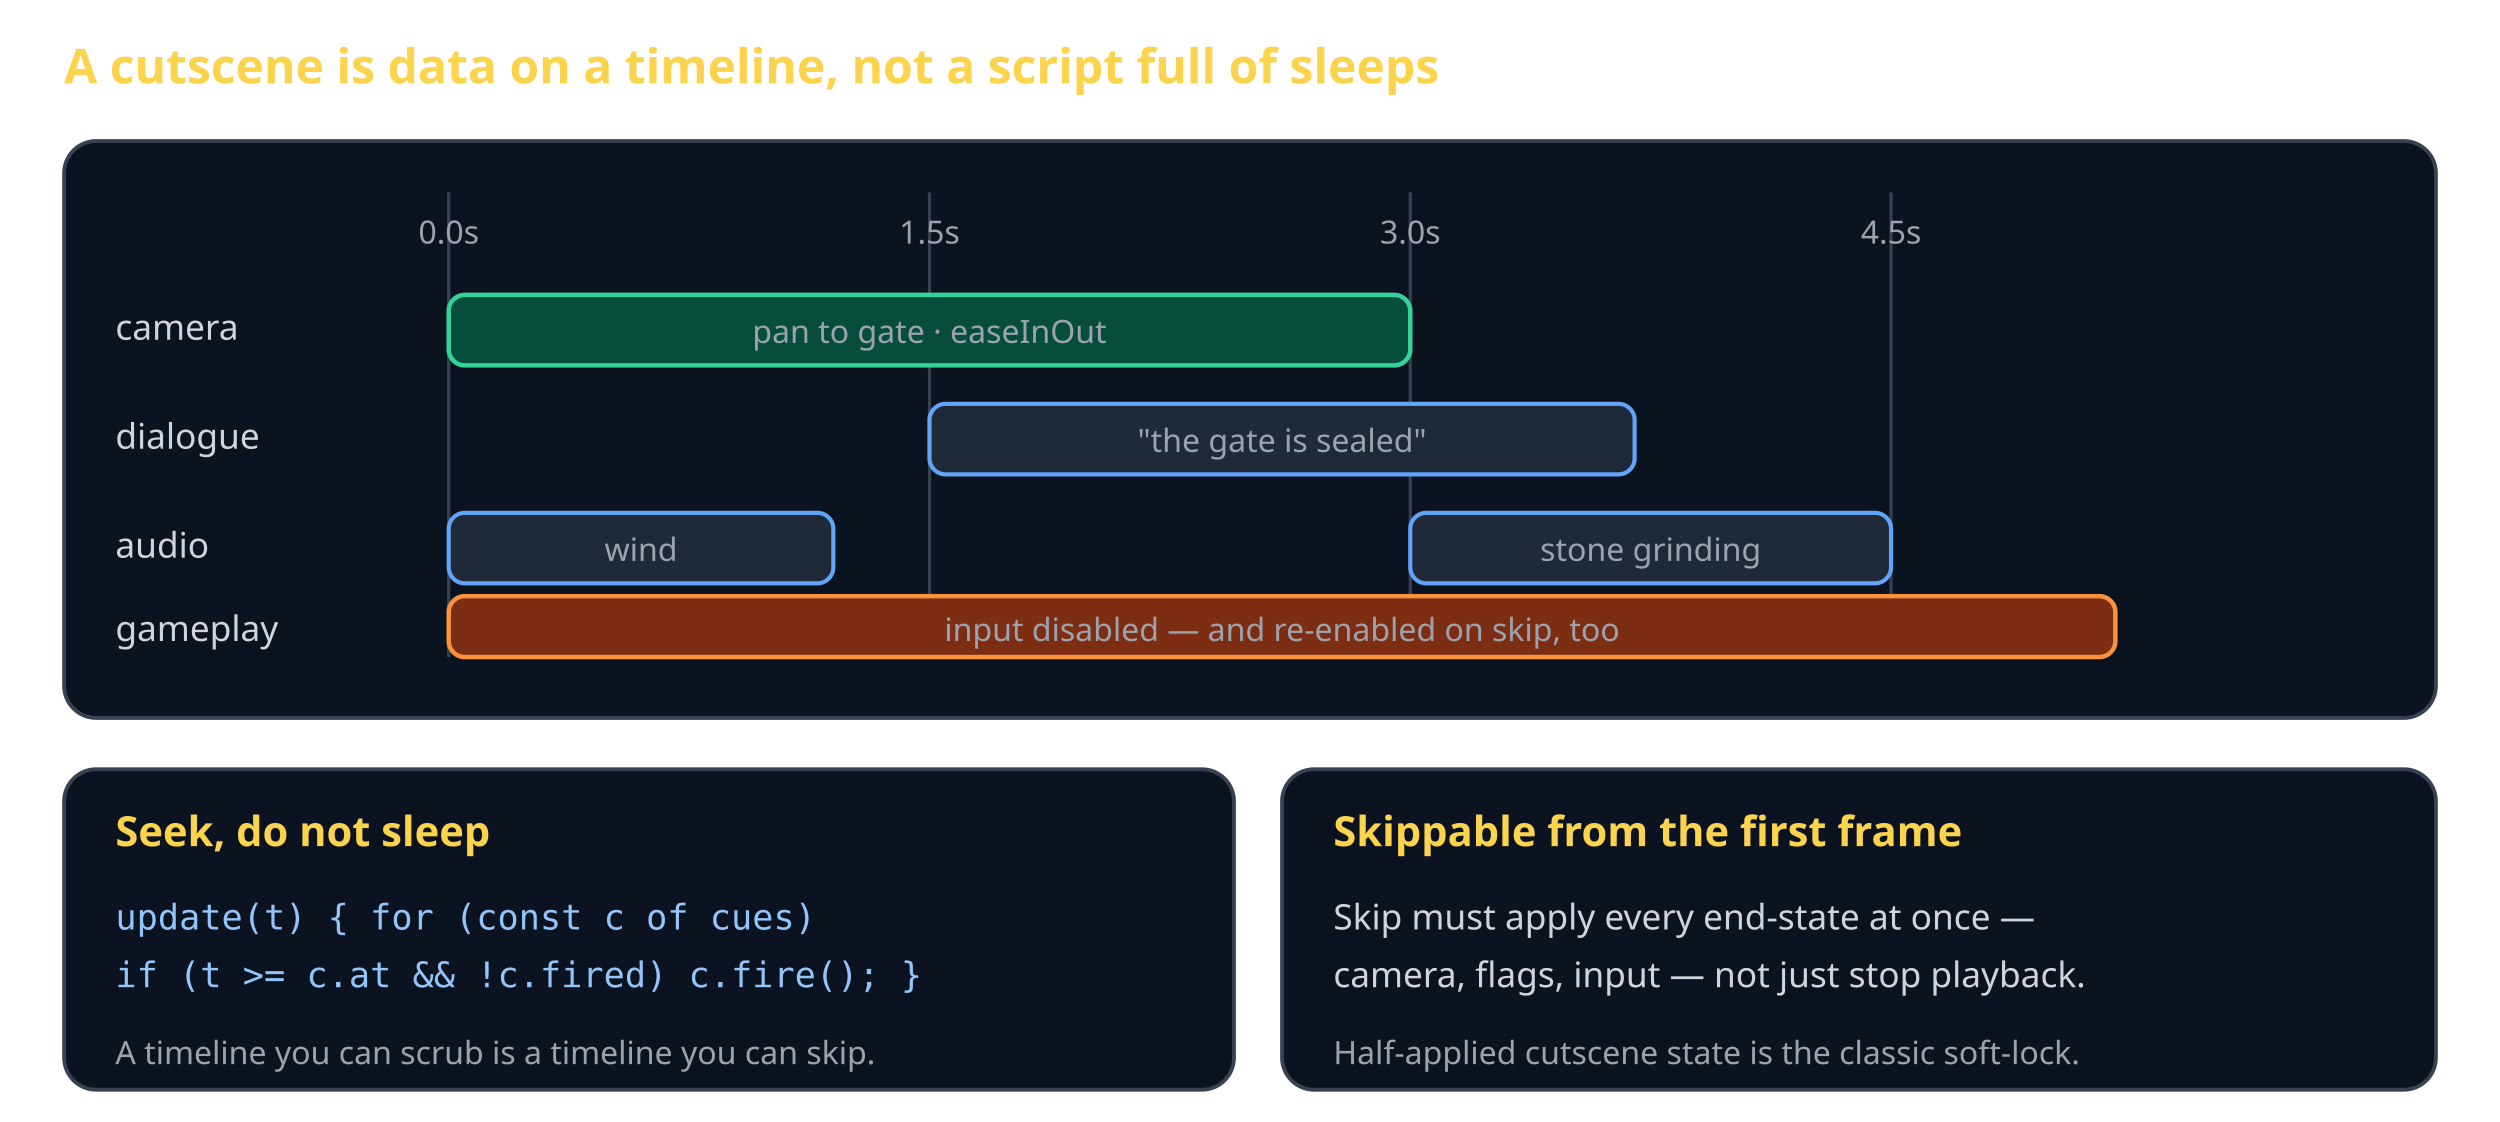
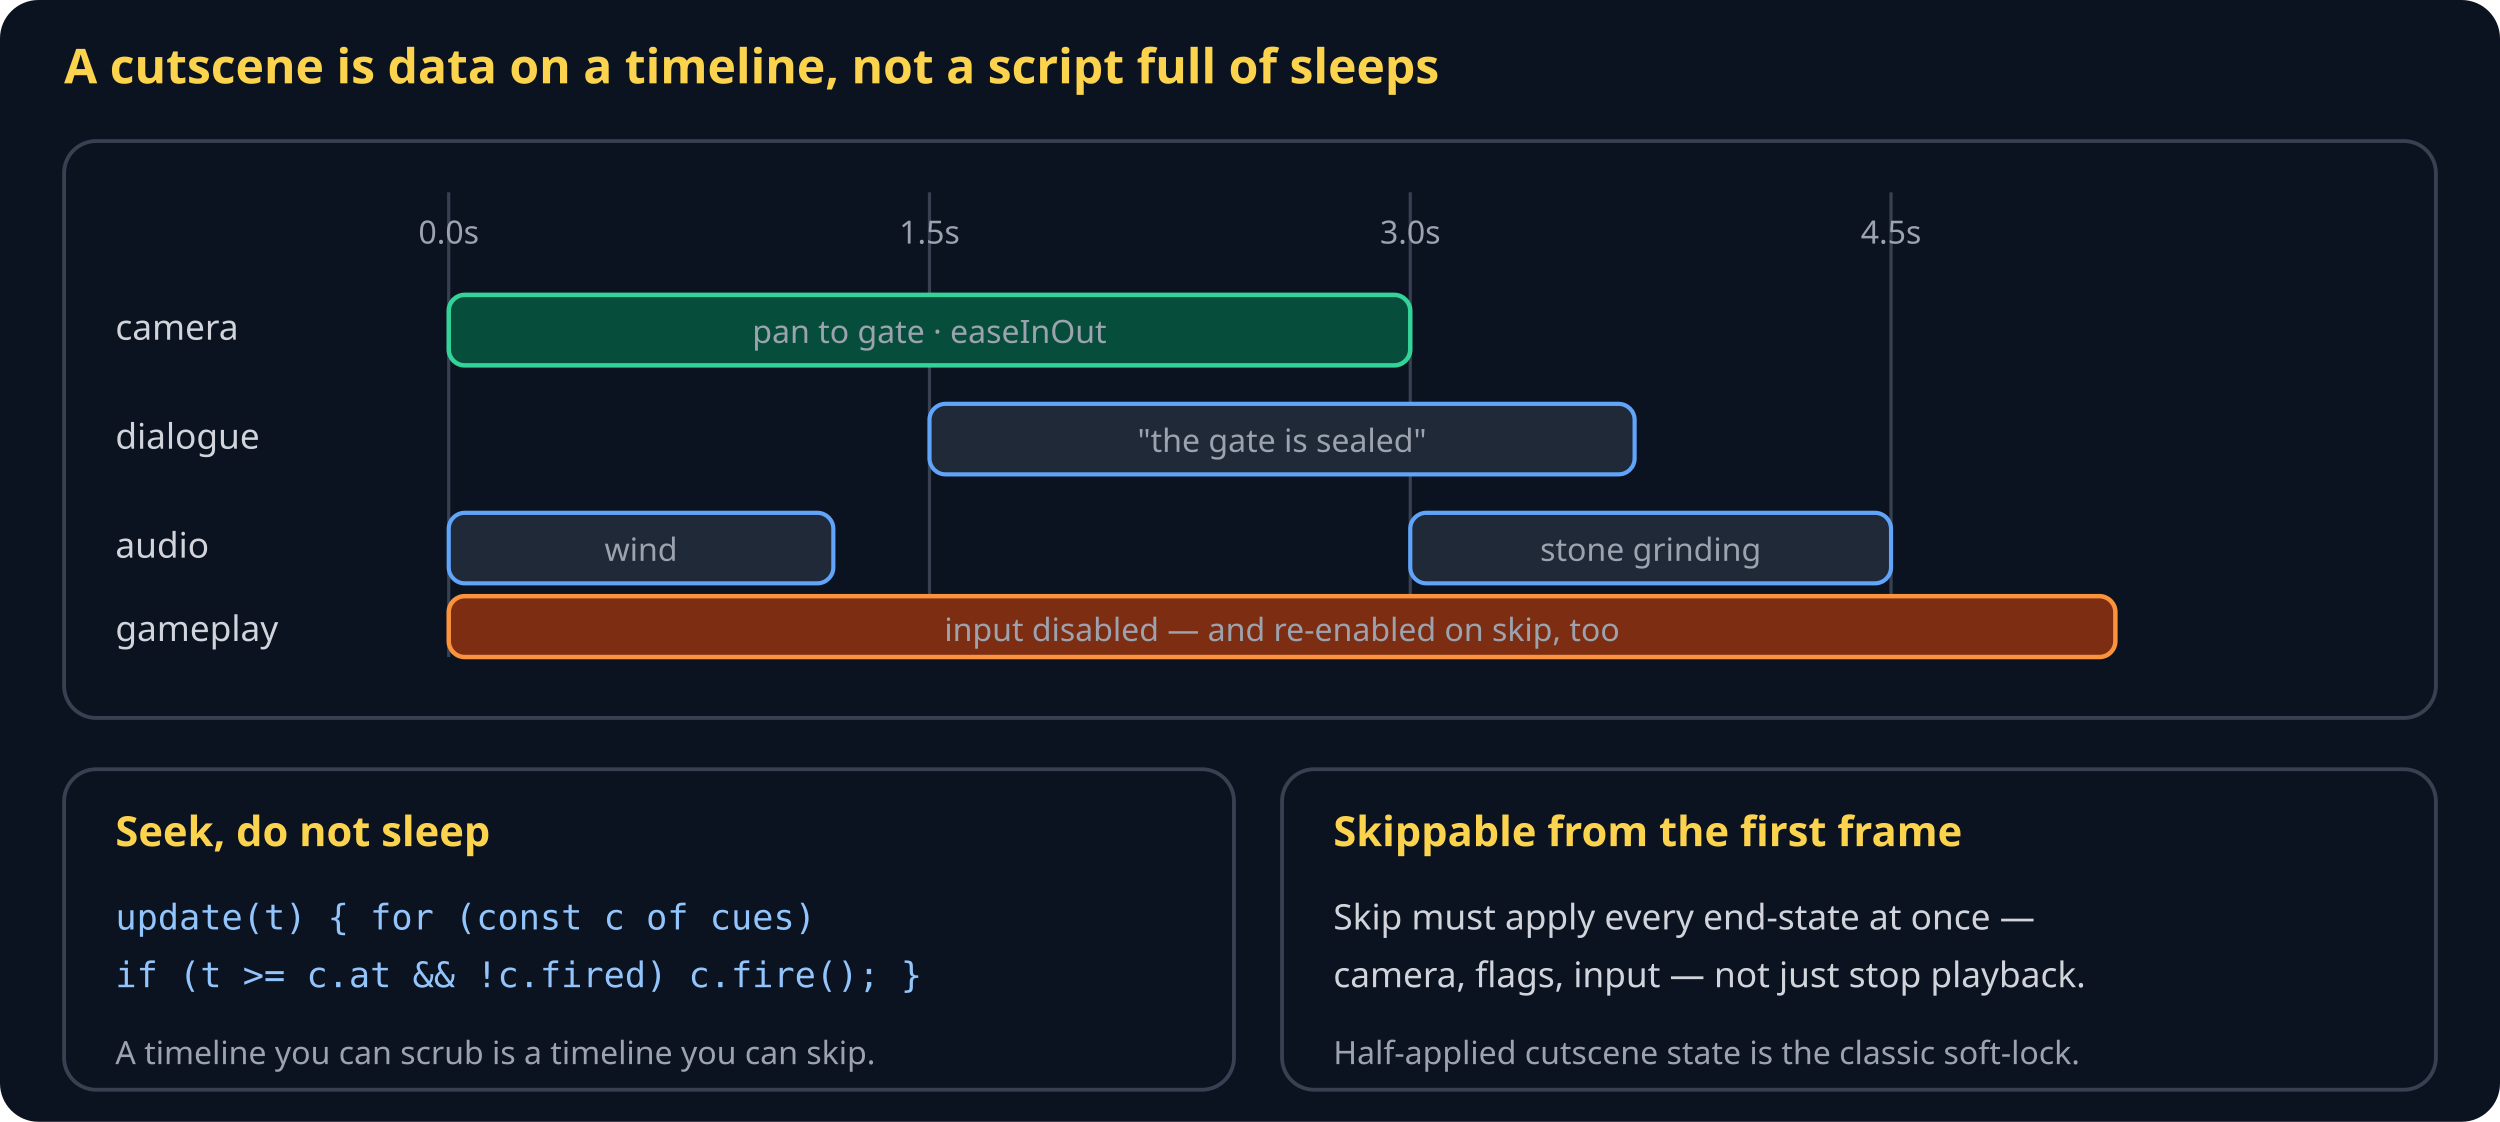
<svg xmlns="http://www.w3.org/2000/svg" viewBox="0 0 780 350" font-family="ui-sans-serif, system-ui, sans-serif" font-size="13">
  <style>
    .panel { fill: #0b1220; stroke: #374151; stroke-width: 1.2; rx: 10; ry: 10; }
    .node  { fill: #1f2937; stroke: #60a5fa; stroke-width: 1.3; rx: 5; ry: 5; }
    .good  { fill: #064e3b; stroke: #34d399; stroke-width: 1.4; rx: 5; ry: 5; }
    .warn  { fill: #7c2d12; stroke: #fb923c; stroke-width: 1.4; rx: 5; ry: 5; }
    .h     { fill: #fcd34d; font-weight: 700; }
    .label { fill: #f9fafb; font-weight: 700; font-size: 12px; }
    .body  { fill: #d1d5db; font-size: 11px; }
    .mute  { fill: #9ca3af; font-size: 10px; }
    .code  { font-family: ui-monospace, Menlo, monospace; fill: #93c5fd; font-size: 11px; }
    .grid  { stroke: #374151; stroke-width: 1; }
  </style>
+   <rect class="bg" x="0" y="0" width="780" height="350" fill="#0b1220" rx="12" ry="12" />
  <text x="20" y="26" class="h" font-size="15">A cutscene is data on a timeline, not a script full of sleeps</text>
  <rect class="panel" x="20" y="44" width="740" height="180" />
  <line x1="140" y1="60" x2="140" y2="205" class="grid" />
  <line x1="290" y1="60" x2="290" y2="205" class="grid" />
  <line x1="440" y1="60" x2="440" y2="205" class="grid" />
  <line x1="590" y1="60" x2="590" y2="205" class="grid" />
  <text x="140" y="76" text-anchor="middle" class="mute">0.0s</text>
  <text x="290" y="76" text-anchor="middle" class="mute">1.5s</text>
  <text x="440" y="76" text-anchor="middle" class="mute">3.0s</text>
  <text x="590" y="76" text-anchor="middle" class="mute">4.5s</text>
  <text x="36" y="106" class="body">camera</text>
  <rect class="good" x="140" y="92" width="300" height="22" />
  <text x="290" y="107" text-anchor="middle" class="mute">pan to gate · easeInOut</text>
  <text x="36" y="140" class="body">dialogue</text>
  <rect class="node" x="290" y="126" width="220" height="22" />
  <text x="400" y="141" text-anchor="middle" class="mute">"the gate is sealed"</text>
  <text x="36" y="174" class="body">audio</text>
  <rect class="node" x="140" y="160" width="120" height="22" />
  <text x="200" y="175" text-anchor="middle" class="mute">wind</text>
  <rect class="node" x="440" y="160" width="150" height="22" />
  <text x="515" y="175" text-anchor="middle" class="mute">stone grinding</text>
  <text x="36" y="200" class="body">gameplay</text>
  <rect class="warn" x="140" y="186" width="520" height="19" />
  <text x="400" y="200" text-anchor="middle" class="mute">input disabled — and re-enabled on skip, too</text>
  <rect class="panel" x="20" y="240" width="365" height="100" />
  <text x="36" y="264" class="h">Seek, do not sleep</text>
  <text x="36" y="290" class="code">update(t) { for (const c of cues)</text>
  <text x="36" y="308" class="code">  if (t &gt;= c.at &amp;&amp; !c.fired) c.fire(); }</text>
  <text x="36" y="332" class="mute">A timeline you can scrub is a timeline you can skip.</text>
  <rect class="panel" x="400" y="240" width="360" height="100" />
  <text x="416" y="264" class="h">Skippable from the first frame</text>
  <text x="416" y="290" class="body">Skip must apply every end-state at once —</text>
  <text x="416" y="308" class="body">camera, flags, input — not just stop playback.</text>
  <text x="416" y="332" class="mute">Half-applied cutscene state is the classic soft-lock.</text>
</svg>
